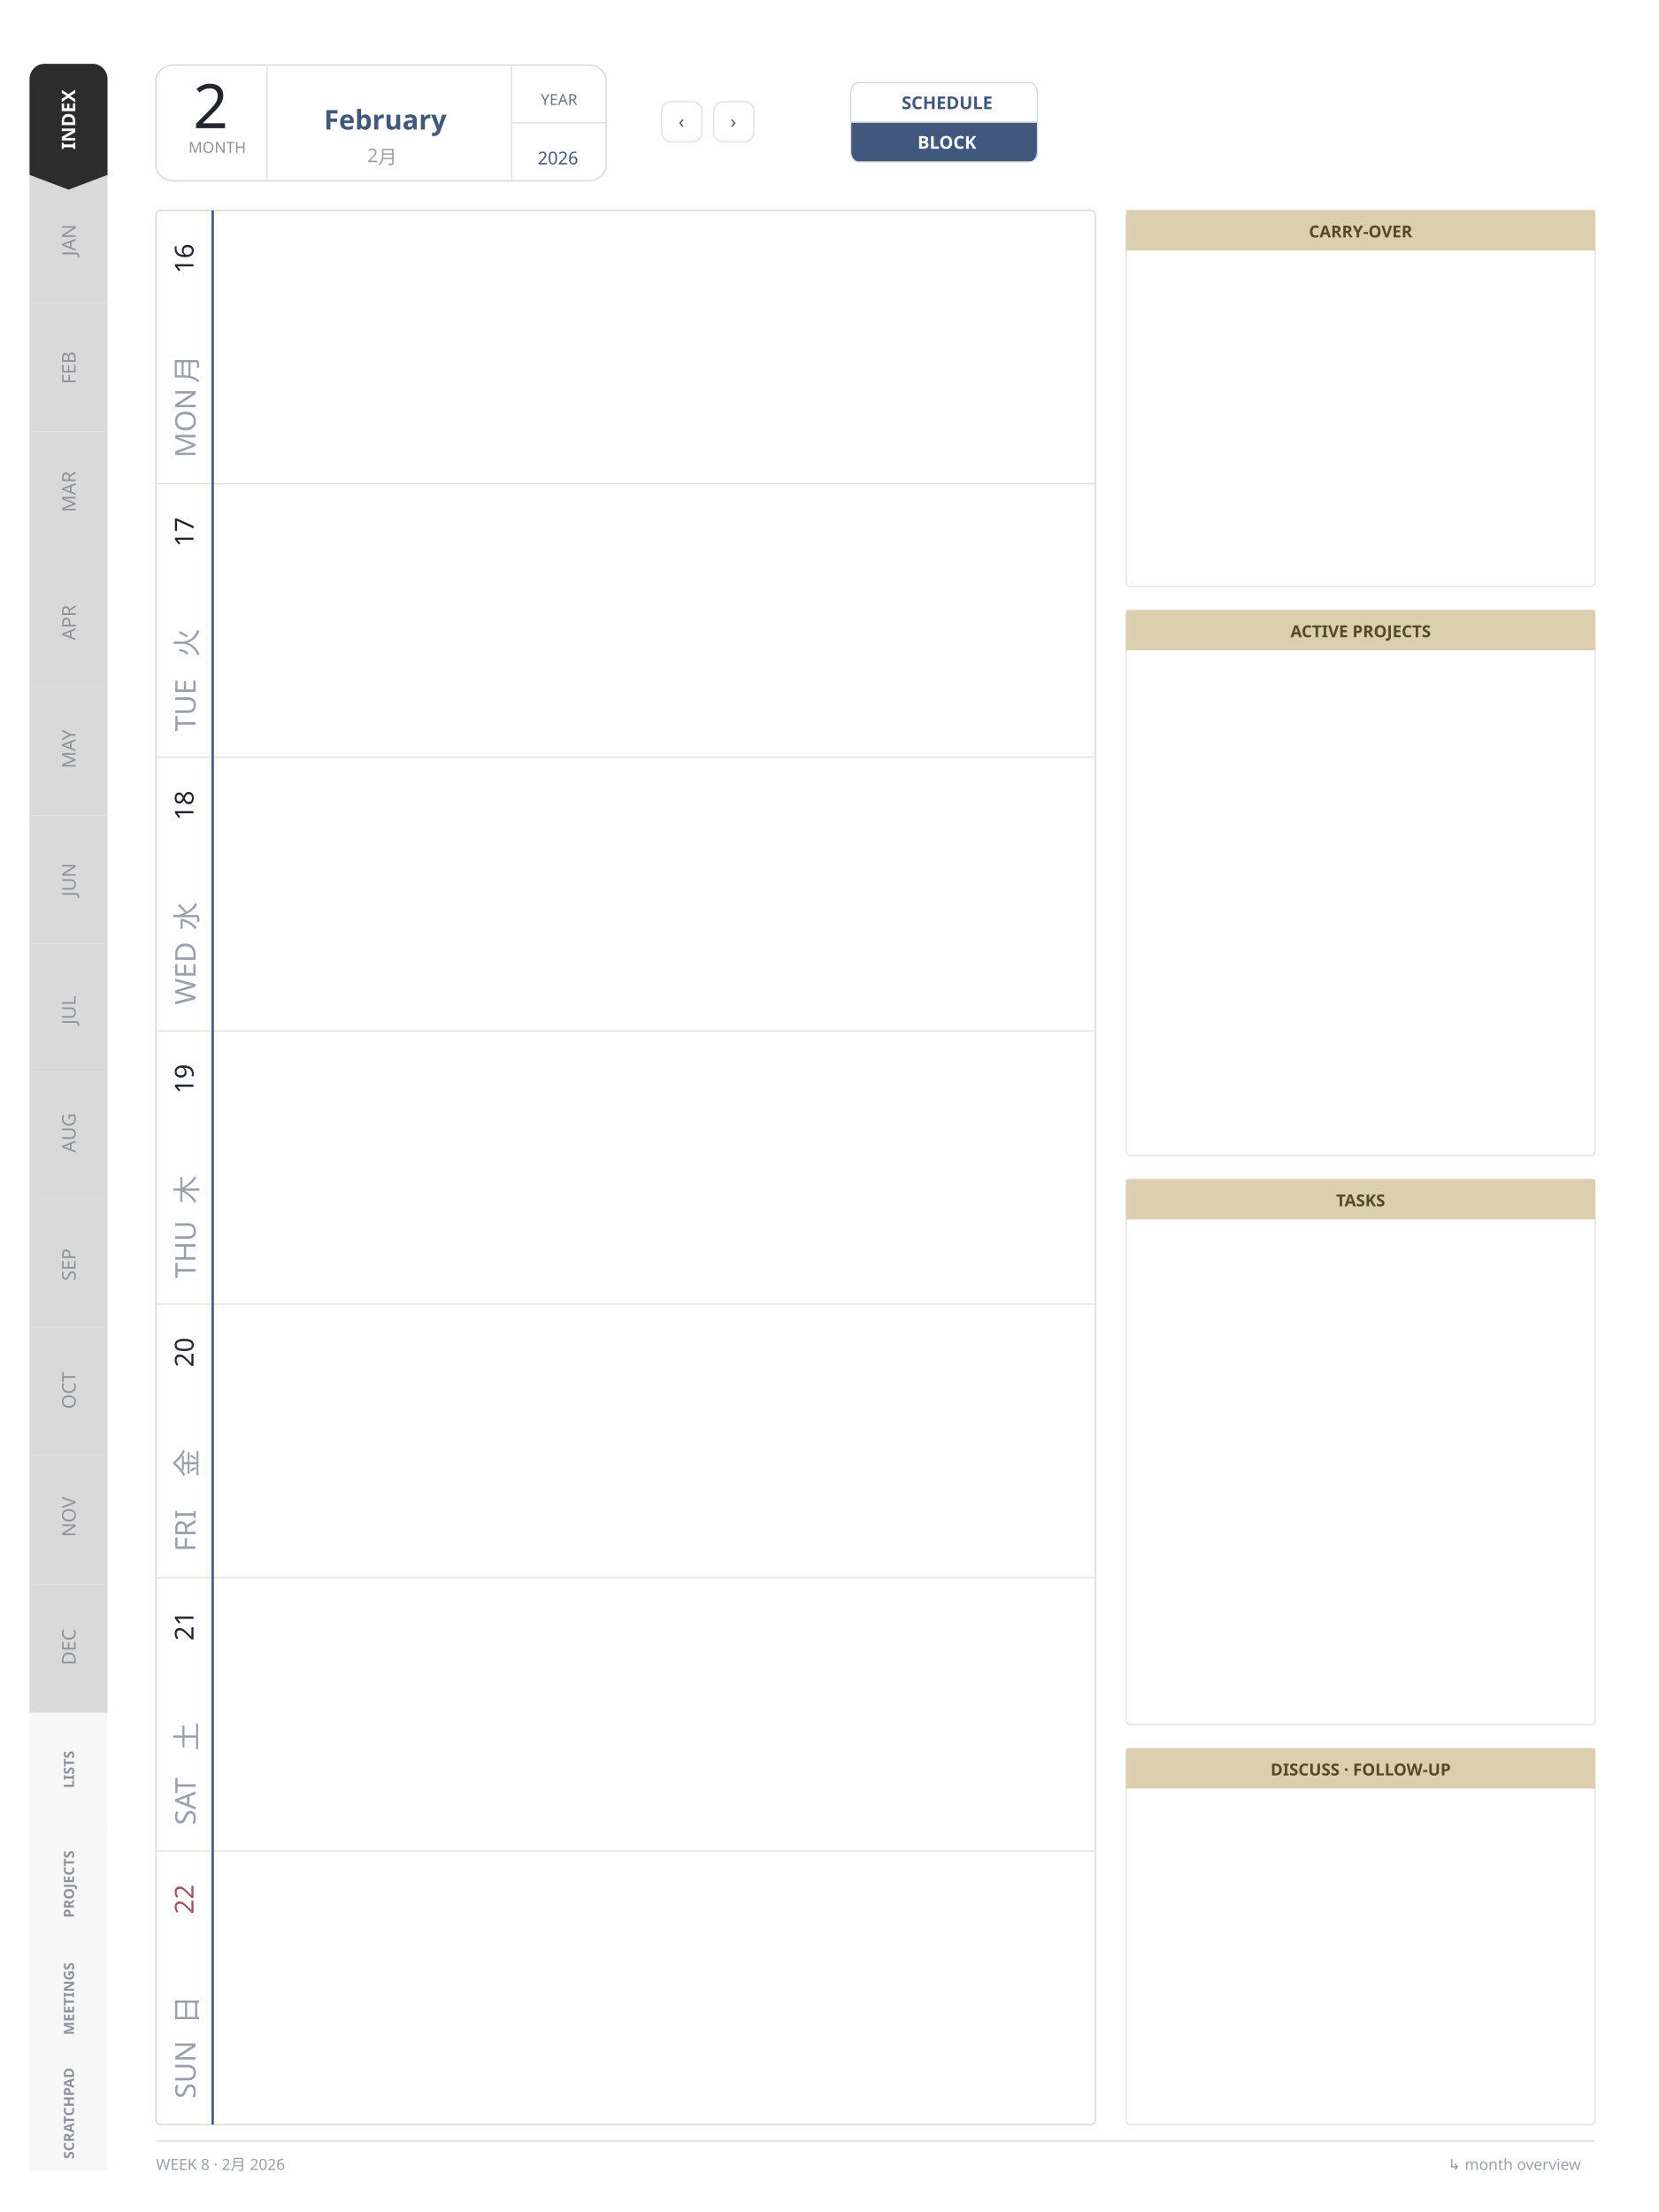
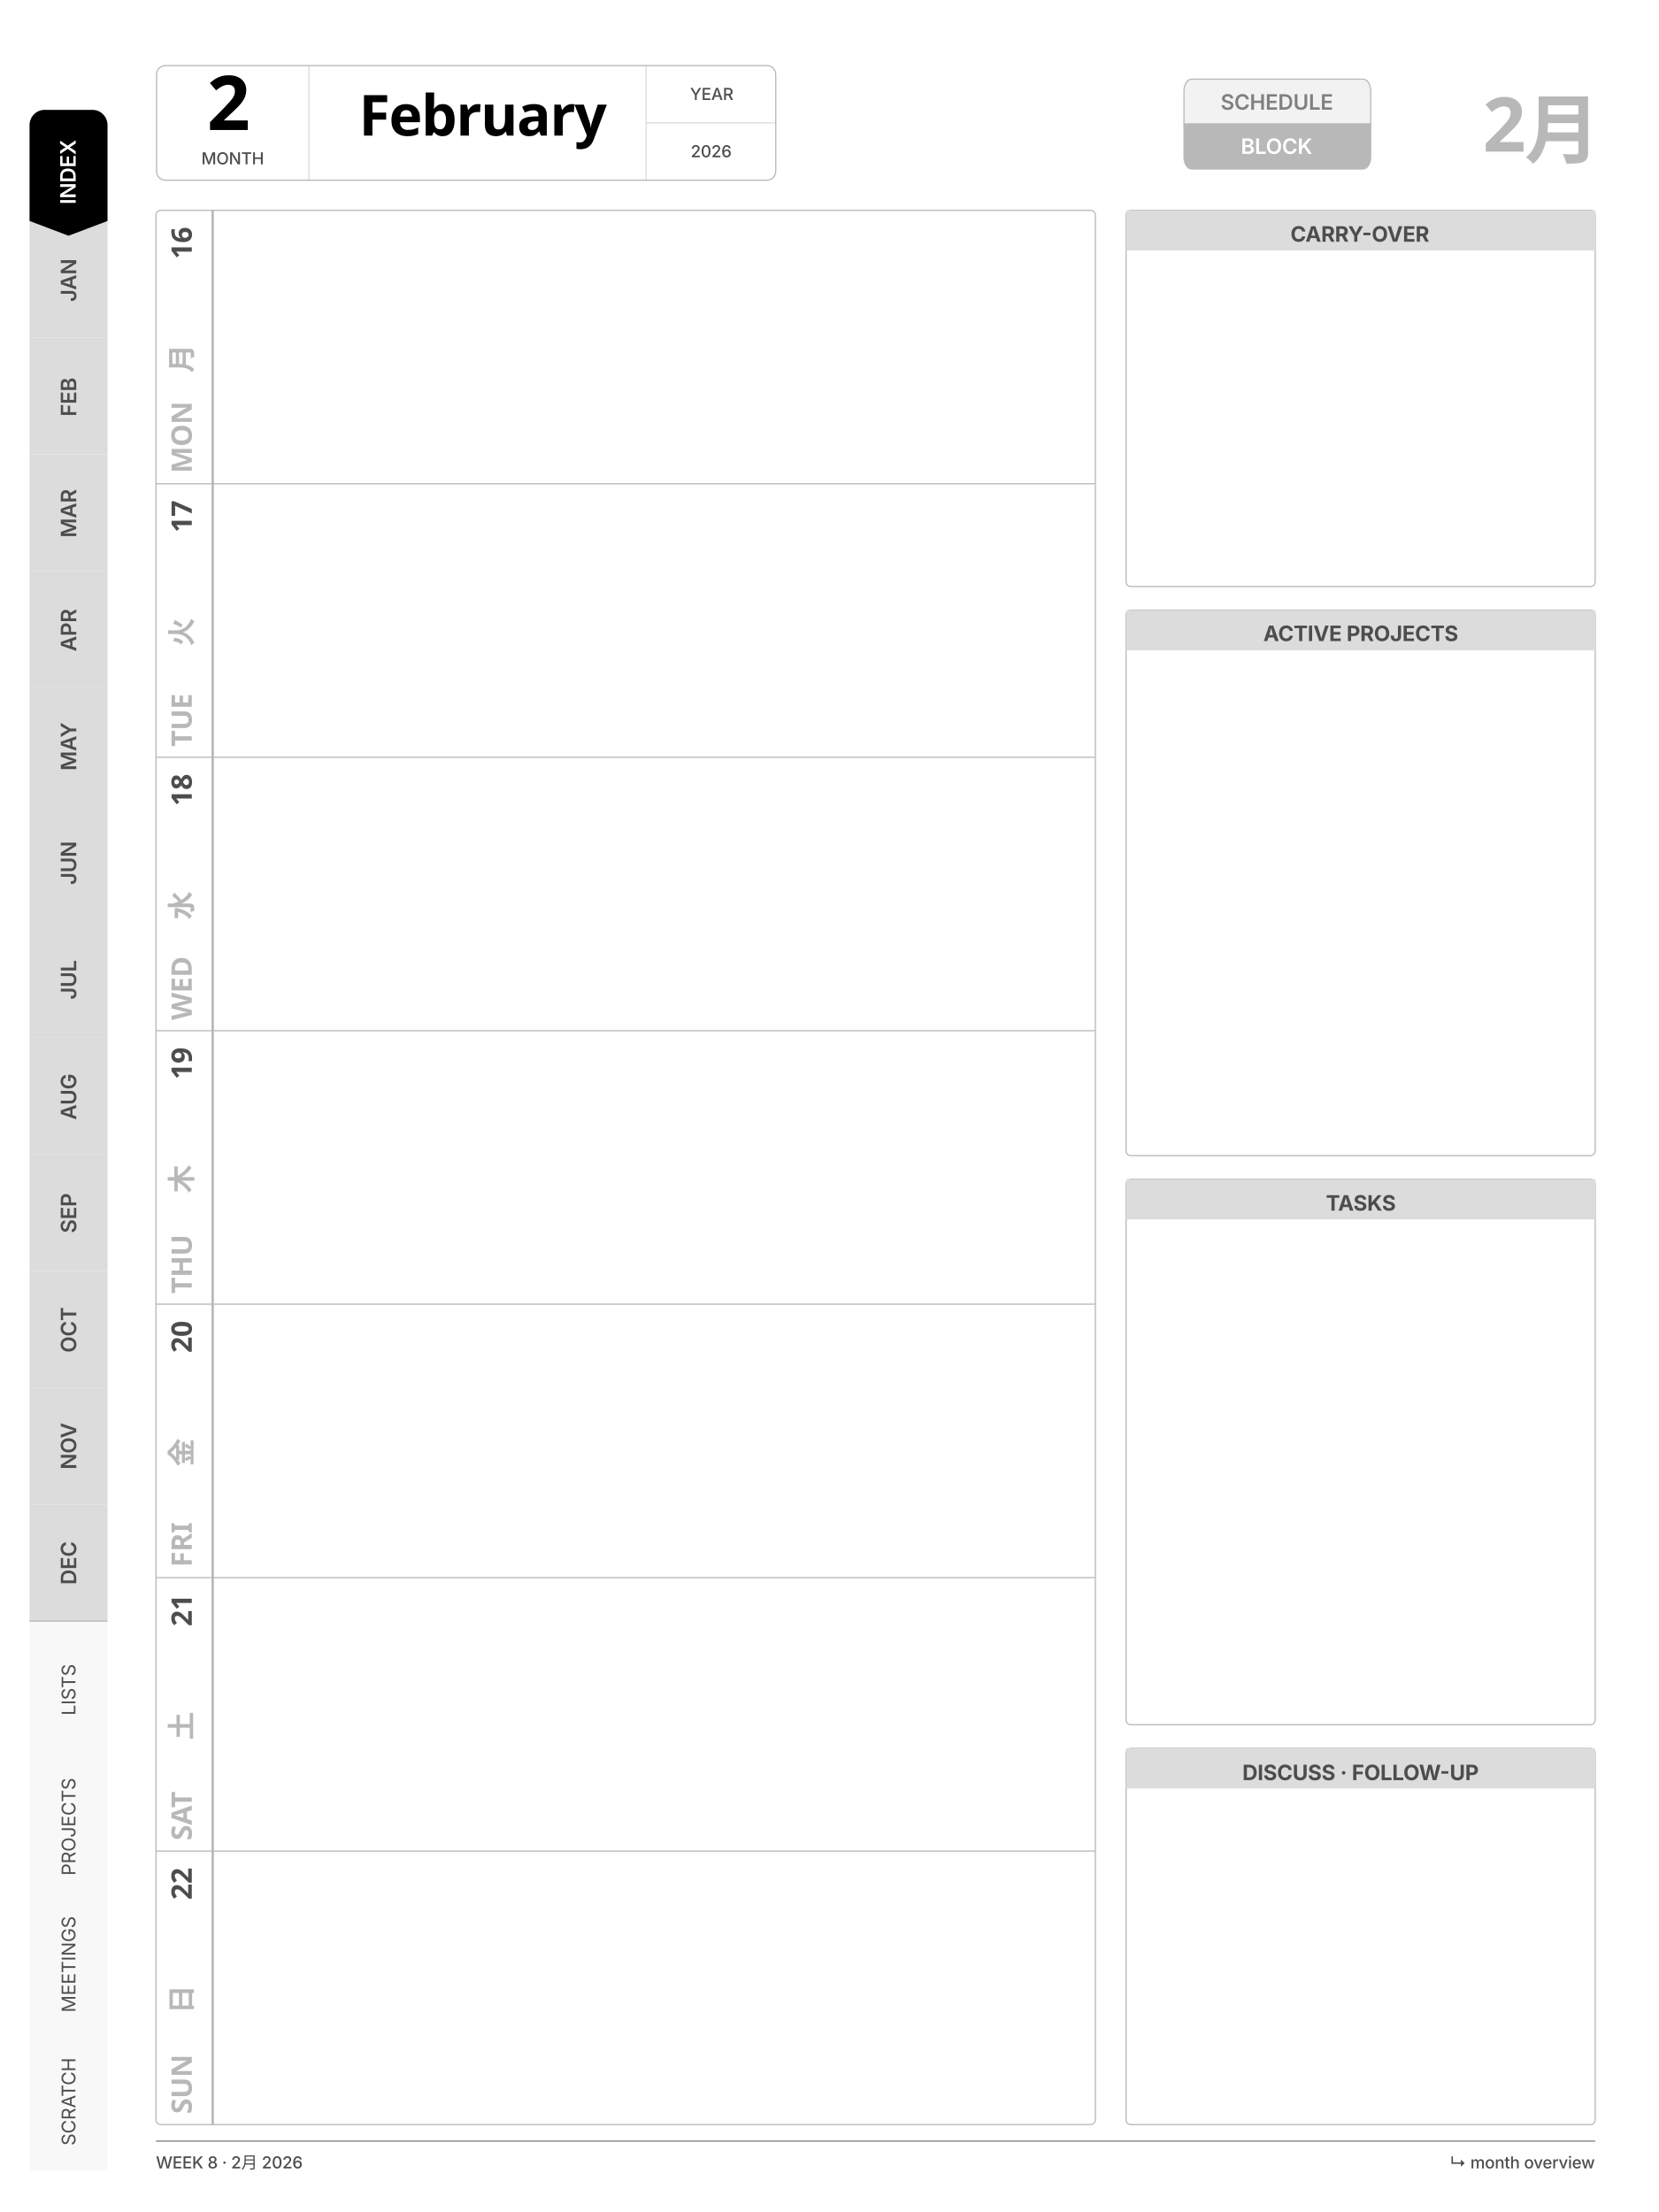
<svg xmlns="http://www.w3.org/2000/svg" width="1404" height="1872" viewBox="0 0 1404 1872" fill="none">
  <rect width="1404" height="1872" fill="#1E1E1E" />
  <g id="03-week-block" clip-path="url(#clip0_0_1)">
    <path id="page-bg" d="M1404 0H0V1872H1404V0Z" fill="white" />
    <g id="background">
      <g id="wb-left">
        <g id="wb-layout">
-           <path id="Vector" d="M923 178H136C133.791 178 132 179.791 132 182V1794C132 1796.21 133.791 1798 136 1798H923C925.209 1798 927 1796.21 927 1794V182C927 179.791 925.209 178 923 178Z" stroke="#D7D4CF" />
-           <path id="Vector_2" d="M132 409.429H927" stroke="#E2DFDA" />
-           <path id="Vector_3" d="M132 640.857H927" stroke="#E2DFDA" />
-           <path id="Vector_4" d="M132 872.286H927" stroke="#E2DFDA" />
-           <path id="Vector_5" d="M132 1103.71H927" stroke="#E2DFDA" />
-           <path id="Vector_6" d="M132 1335.14H927" stroke="#E2DFDA" />
-           <path id="Vector_7" d="M132 1566.57H927" stroke="#E2DFDA" />
-           <path id="Vector_8" d="M180 178V1798" stroke="#41587C" stroke-width="2" />
+           <path id="Vector" d="M923 178H136C133.791 178 132 179.791 132 182V1794C132 1796.21 133.791 1798 136 1798H923C925.209 1798 927 1796.21 927 1794V182C927 179.791 925.209 178 923 178Z" stroke="#B8B8B8" />
+           <path id="Vector_2" d="M132 409.429H927" stroke="#B8B8B8" />
+           <path id="Vector_3" d="M132 640.857H927" stroke="#B8B8B8" />
+           <path id="Vector_4" d="M132 872.286H927" stroke="#B8B8B8" />
+           <path id="Vector_5" d="M132 1103.71H927" stroke="#B8B8B8" />
+           <path id="Vector_6" d="M132 1335.14H927" stroke="#B8B8B8" />
+           <path id="Vector_7" d="M132 1566.57H927" stroke="#B8B8B8" />
+           <path id="Vector_8" d="M180 178V1798" stroke="#B8B8B8" stroke-width="2" />
        </g>
        <g id="wb-day">
-           <text id="wb-day-1-wd" transform="matrix(0 -1 1 0 141 387.429)" fill="#9AA0A8" style="white-space: pre" xml:space="preserve" font-family="IBM Plex Mono" font-size="24" letter-spacing="0em">
-             <tspan x="0" y="24.5">MON</tspan>
-           </text>
-           <text id="wb-day-2-wd" transform="matrix(0 -1 1 0 141 618.857)" fill="#9AA0A8" style="white-space: pre" xml:space="preserve" font-family="IBM Plex Mono" font-size="24" letter-spacing="0em">
-             <tspan x="0" y="24.5">TUE</tspan>
-           </text>
-           <text id="wb-day-3-wd" transform="matrix(0 -1 1 0 141 850.286)" fill="#9AA0A8" style="white-space: pre" xml:space="preserve" font-family="IBM Plex Mono" font-size="24" letter-spacing="0em">
-             <tspan x="0" y="24.5">WED</tspan>
-           </text>
-           <text id="wb-day-4-wd" transform="matrix(0 -1 1 0 141 1081.71)" fill="#9AA0A8" style="white-space: pre" xml:space="preserve" font-family="IBM Plex Mono" font-size="24" letter-spacing="0em">
-             <tspan x="0" y="24.5">THU</tspan>
-           </text>
-           <text id="wb-day-5-wd" transform="matrix(0 -1 1 0 141 1313.14)" fill="#9AA0A8" style="white-space: pre" xml:space="preserve" font-family="IBM Plex Mono" font-size="24" letter-spacing="0em">
-             <tspan x="0" y="24.5">FRI</tspan>
-           </text>
-           <text id="wb-day-6-wd" transform="matrix(0 -1 1 0 141 1544.57)" fill="#9AA0A8" style="white-space: pre" xml:space="preserve" font-family="IBM Plex Mono" font-size="24" letter-spacing="0em">
-             <tspan x="0" y="24.5">SAT</tspan>
-           </text>
-           <text id="wb-day-7-wd" transform="matrix(0 -1 1 0 141 1776)" fill="#9AA0A8" style="white-space: pre" xml:space="preserve" font-family="IBM Plex Mono" font-size="24" letter-spacing="0em">
-             <tspan x="0" y="24.5">SUN</tspan>
+           <text id="wb-day-1-wd" transform="matrix(0 -1 1 0 141 400.429)" fill="#B8B8B8" style="white-space: pre" xml:space="preserve" font-family="Noto Sans" font-size="24" font-weight="600" letter-spacing="-0.01em">
+             <tspan x="0" y="21.312">MON</tspan>
+           </text>
+           <text id="wb-day-2-wd" transform="matrix(0 -1 1 0 141 631.857)" fill="#B8B8B8" style="white-space: pre" xml:space="preserve" font-family="Noto Sans" font-size="24" font-weight="600" letter-spacing="-0.01em">
+             <tspan x="0" y="21.312">TUE</tspan>
+           </text>
+           <text id="wb-day-3-wd" transform="matrix(0 -1 1 0 141 863.286)" fill="#B8B8B8" style="white-space: pre" xml:space="preserve" font-family="Noto Sans" font-size="24" font-weight="600" letter-spacing="-0.01em">
+             <tspan x="0" y="21.312">WED</tspan>
+           </text>
+           <text id="wb-day-4-wd" transform="matrix(0 -1 1 0 141 1094.71)" fill="#B8B8B8" style="white-space: pre" xml:space="preserve" font-family="Noto Sans" font-size="24" font-weight="600" letter-spacing="-0.01em">
+             <tspan x="0" y="21.312">THU</tspan>
+           </text>
+           <text id="wb-day-5-wd" transform="matrix(0 -1 1 0 141 1326.14)" fill="#B8B8B8" style="white-space: pre" xml:space="preserve" font-family="Noto Sans" font-size="24" font-weight="600" letter-spacing="-0.01em">
+             <tspan x="0" y="21.312">FRI</tspan>
+           </text>
+           <text id="wb-day-6-wd" transform="matrix(0 -1 1 0 141 1557.57)" fill="#B8B8B8" style="white-space: pre" xml:space="preserve" font-family="Noto Sans" font-size="24" font-weight="600" letter-spacing="-0.01em">
+             <tspan x="0" y="21.312">SAT</tspan>
+           </text>
+           <text id="wb-day-7-wd" transform="matrix(0 -1 1 0 141 1789)" fill="#B8B8B8" style="white-space: pre" xml:space="preserve" font-family="Noto Sans" font-size="24" font-weight="600" letter-spacing="-0.01em">
+             <tspan x="0" y="21.312">SUN</tspan>
          </text>
        </g>
        <g id="wb-jp-day">
-           <text id="æ" transform="matrix(0 -1 1 0 141 324.429)" fill="#9AA0A8" style="white-space: pre" xml:space="preserve" font-family="Noto Sans" font-size="24" letter-spacing="0em">
-             <tspan x="0" y="25.812">月</tspan>
-           </text>
-           <text id="ç«" transform="matrix(0 -1 1 0 141 555.857)" fill="#9AA0A8" style="white-space: pre" xml:space="preserve" font-family="Noto Sans" font-size="24" letter-spacing="0em">
-             <tspan x="0" y="25.812">火</tspan>
-           </text>
-           <text id="æ°´" transform="matrix(0 -1 1 0 141 787.286)" fill="#9AA0A8" style="white-space: pre" xml:space="preserve" font-family="Noto Sans" font-size="24" letter-spacing="0em">
-             <tspan x="0" y="25.812">水</tspan>
-           </text>
-           <text id="æ¨" transform="matrix(0 -1 1 0 141 1018.71)" fill="#9AA0A8" style="white-space: pre" xml:space="preserve" font-family="Noto Sans" font-size="24" letter-spacing="0em">
-             <tspan x="0" y="25.812">木</tspan>
-           </text>
-           <text id="é" transform="matrix(0 -1 1 0 141 1250.14)" fill="#9AA0A8" style="white-space: pre" xml:space="preserve" font-family="Noto Sans" font-size="24" letter-spacing="0em">
-             <tspan x="0" y="25.812">金</tspan>
-           </text>
-           <text id="å" transform="matrix(0 -1 1 0 141 1481.57)" fill="#9AA0A8" style="white-space: pre" xml:space="preserve" font-family="Noto Sans" font-size="24" letter-spacing="0em">
-             <tspan x="0" y="25.812">土</tspan>
-           </text>
-           <text id="æ¥" transform="matrix(0 -1 1 0 141 1713)" fill="#9AA0A8" style="white-space: pre" xml:space="preserve" font-family="Noto Sans" font-size="24" letter-spacing="0em">
-             <tspan x="0" y="25.812">日</tspan>
+           <text id="æ" transform="matrix(0 -1 1 0 141 315.429)" fill="#B8B8B8" style="white-space: pre" xml:space="preserve" font-family="Noto Sans" font-size="24" font-weight="600" letter-spacing="-0.01em">
+             <tspan x="0" y="21.312">月</tspan>
+           </text>
+           <text id="ç«" transform="matrix(0 -1 1 0 141 546.857)" fill="#B8B8B8" style="white-space: pre" xml:space="preserve" font-family="Noto Sans" font-size="24" font-weight="600" letter-spacing="-0.01em">
+             <tspan x="0" y="21.312">火</tspan>
+           </text>
+           <text id="æ°´" transform="matrix(0 -1 1 0 141 778.286)" fill="#B8B8B8" style="white-space: pre" xml:space="preserve" font-family="Noto Sans" font-size="24" font-weight="600" letter-spacing="-0.01em">
+             <tspan x="0" y="21.312">水</tspan>
+           </text>
+           <text id="æ¨" transform="matrix(0 -1 1 0 141 1009.71)" fill="#B8B8B8" style="white-space: pre" xml:space="preserve" font-family="Noto Sans" font-size="24" font-weight="600" letter-spacing="-0.01em">
+             <tspan x="0" y="21.312">木</tspan>
+           </text>
+           <text id="é" transform="matrix(0 -1 1 0 141 1241.14)" fill="#B8B8B8" style="white-space: pre" xml:space="preserve" font-family="Noto Sans" font-size="24" font-weight="600" letter-spacing="-0.01em">
+             <tspan x="0" y="21.312">金</tspan>
+           </text>
+           <text id="å" transform="matrix(0 -1 1 0 141 1472.57)" fill="#B8B8B8" style="white-space: pre" xml:space="preserve" font-family="Noto Sans" font-size="24" font-weight="600" letter-spacing="-0.01em">
+             <tspan x="0" y="21.312">土</tspan>
+           </text>
+           <text id="æ¥" transform="matrix(0 -1 1 0 141 1704)" fill="#B8B8B8" style="white-space: pre" xml:space="preserve" font-family="Noto Sans" font-size="24" font-weight="600" letter-spacing="-0.01em">
+             <tspan x="0" y="21.312">日</tspan>
          </text>
        </g>
      </g>
      <g id="wb-right">
        <g id="wb-box-carryover">
-           <path id="Vector_9" d="M1346 178H957C954.791 178 953 179.791 953 182V492.367C953 494.576 954.791 496.367 957 496.367H1346C1348.21 496.367 1350 494.576 1350 492.367V182C1350 179.791 1348.21 178 1346 178Z" stroke="#E2DFDA" />
-           <path id="wb-box-carryover-header-bg" d="M1350 178H953V212H1350V178Z" fill="#DCCFB0" />
-           <text id="wb-box-carryover-title" fill="#54492A" style="white-space: pre" xml:space="preserve" font-family="Noto Sans" font-size="14" font-weight="bold" letter-spacing="0em">
-             <tspan x="1107.75" y="200.932">CARRY-OVER</tspan>
+           <path id="Vector_9" d="M1346 178H957C954.791 178 953 179.791 953 182V492.367C953 494.576 954.791 496.367 957 496.367H1346C1348.21 496.367 1350 494.576 1350 492.367V182C1350 179.791 1348.21 178 1346 178Z" stroke="#B8B8B8" />
+           <path id="wb-box-carryover-header-bg" d="M1350 178H953V212H1350V178Z" fill="#DCDCDC" />
+           <text id="wb-box-carryover-title" fill="#4D4D4D" style="white-space: pre" xml:space="preserve" font-family="Inter" font-size="18" font-weight="bold" letter-spacing="-0.01em">
+             <tspan x="1092.11" y="204.545">CARRY-OVER</tspan>
          </text>
        </g>
        <g id="wb-box-projects">
-           <path id="Vector_10" d="M1346 516.367H957C954.791 516.367 953 518.158 953 520.367V974C953 976.209 954.791 978 957 978H1346C1348.21 978 1350 976.209 1350 974V520.367C1350 518.158 1348.21 516.367 1346 516.367Z" stroke="#E2DFDA" />
-           <path id="wb-box-projects-header-bg" d="M1350 516.367H953V550.367H1350V516.367Z" fill="#DCCFB0" />
-           <text id="wb-box-projects-title" fill="#54492A" style="white-space: pre" xml:space="preserve" font-family="Noto Sans" font-size="14" font-weight="bold" letter-spacing="0em">
-             <tspan x="1092.1" y="539.299">ACTIVE PROJECTS</tspan>
+           <path id="Vector_10" d="M1346 516.367H957C954.791 516.367 953 518.158 953 520.367V974C953 976.209 954.791 978 957 978H1346C1348.21 978 1350 976.209 1350 974V520.367C1350 518.158 1348.21 516.367 1346 516.367Z" stroke="#B8B8B8" />
+           <path id="wb-box-projects-header-bg" d="M1350 516.367H953V550.367H1350V516.367Z" fill="#DCDCDC" />
+           <text id="wb-box-projects-title" fill="#4D4D4D" style="white-space: pre" xml:space="preserve" font-family="Inter" font-size="18" font-weight="bold" letter-spacing="-0.01em">
+             <tspan x="1069.11" y="542.545">ACTIVE PROJECTS</tspan>
          </text>
        </g>
        <g id="wb-box-tasks">
-           <path id="Vector_11" d="M1346 998H957C954.791 998 953 999.791 953 1002V1455.63C953 1457.84 954.791 1459.63 957 1459.63H1346C1348.21 1459.63 1350 1457.84 1350 1455.63V1002C1350 999.791 1348.21 998 1346 998Z" stroke="#E2DFDA" />
-           <path id="wb-box-tasks-header-bg" d="M1350 998H953V1032H1350V998Z" fill="#DCCFB0" />
-           <text id="wb-box-tasks-title" fill="#54492A" style="white-space: pre" xml:space="preserve" font-family="Noto Sans" font-size="14" font-weight="bold" letter-spacing="0em">
-             <tspan x="1130.75" y="1020.93">TASKS</tspan>
+           <path id="Vector_11" d="M1346 998H957C954.791 998 953 999.791 953 1002V1455.63C953 1457.84 954.791 1459.63 957 1459.63H1346C1348.21 1459.63 1350 1457.84 1350 1455.63V1002C1350 999.791 1348.21 998 1346 998Z" stroke="#B8B8B8" />
+           <path id="wb-box-tasks-header-bg" d="M1350 998H953V1032H1350V998Z" fill="#DCDCDC" />
+           <text id="wb-box-tasks-title" fill="#4D4D4D" style="white-space: pre" xml:space="preserve" font-family="Inter" font-size="18" font-weight="bold" letter-spacing="-0.01em">
+             <tspan x="1122.12" y="1024.55">TASKS</tspan>
          </text>
        </g>
        <g id="wb-box-discuss">
-           <path id="Vector_12" d="M1346 1479.63H957C954.791 1479.63 953 1481.42 953 1483.63V1794C953 1796.21 954.791 1798 957 1798H1346C1348.21 1798 1350 1796.21 1350 1794V1483.63C1350 1481.42 1348.21 1479.63 1346 1479.63Z" stroke="#E2DFDA" />
-           <path id="wb-box-discuss-header-bg" d="M1350 1479.63H953V1513.63H1350V1479.63Z" fill="#DCCFB0" />
-           <text id="wb-box-discuss-title" fill="#54492A" style="white-space: pre" xml:space="preserve" font-family="Noto Sans" font-size="14" font-weight="bold" letter-spacing="0em">
-             <tspan x="1075.25" y="1502.56">DISCUSS · FOLLOW-UP</tspan>
+           <path id="Vector_12" d="M1346 1479.63H957C954.791 1479.63 953 1481.42 953 1483.63V1794C953 1796.21 954.791 1798 957 1798H1346C1348.21 1798 1350 1796.21 1350 1794V1483.63C1350 1481.42 1348.21 1479.63 1346 1479.63Z" stroke="#B8B8B8" />
+           <path id="wb-box-discuss-header-bg" d="M1350 1479.63H953V1513.63H1350V1479.63Z" fill="#DCDCDC" />
+           <text id="wb-box-discuss-title" fill="#4D4D4D" style="white-space: pre" xml:space="preserve" font-family="Inter" font-size="18" font-weight="bold" letter-spacing="-0.01em">
+             <tspan x="1051.37" y="1506.55">DISCUSS · FOLLOW-UP</tspan>
          </text>
        </g>
      </g>
      <g id="footer-rule">
-         <path id="Vector_13" d="M132 1812H1350" stroke="#DCD9D4" />
+         <path id="Vector_13" d="M132 1812H1350" stroke="#808080" />
      </g>
      <g id="rail">
        <g id="rail-months-bg">
-           <rect id="rail-month-01-bg" x="25" y="148" width="66" height="108.417" fill="#D9D9D9" />
-           <rect id="rail-month-02-bg" x="25" y="256.417" width="66" height="108.417" fill="#D9D9D9" />
-           <rect id="rail-month-03-bg" x="25" y="364.833" width="66" height="108.417" fill="#D9D9D9" />
-           <rect id="rail-month-04-bg" x="25" y="473.25" width="66" height="108.417" fill="#D9D9D9" />
-           <rect id="rail-month-05-bg" x="25" y="581.667" width="66" height="108.417" fill="#D9D9D9" />
-           <rect id="rail-month-06-bg" x="25" y="690.083" width="66" height="108.417" fill="#D9D9D9" />
-           <rect id="rail-month-07-bg" x="25" y="798.5" width="66" height="108.417" fill="#D9D9D9" />
-           <rect id="rail-month-08-bg" x="25" y="906.917" width="66" height="108.417" fill="#D9D9D9" />
-           <rect id="rail-month-09-bg" x="25" y="1015.33" width="66" height="108.417" fill="#D9D9D9" />
-           <rect id="rail-month-10-bg" x="25" y="1123.75" width="66" height="108.417" fill="#D9D9D9" />
-           <rect id="rail-month-11-bg" x="25" y="1232.17" width="66" height="108.417" fill="#D9D9D9" />
-           <rect id="rail-month-12-bg" x="25" y="1340.58" width="66" height="108.417" fill="#D9D9D9" />
+           <rect id="rail-month-01-bg" x="25" y="187" width="66" height="98.75" fill="#DCDCDC" />
+           <rect id="rail-month-02-bg" x="25" y="285.75" width="66" height="98.75" fill="#DCDCDC" />
+           <rect id="rail-month-03-bg" x="25" y="384.5" width="66" height="98.75" fill="#DCDCDC" />
+           <rect id="rail-month-04-bg" x="25" y="483.25" width="66" height="98.75" fill="#DCDCDC" />
+           <rect id="rail-month-05-bg" x="25" y="582" width="66" height="98.75" fill="#DCDCDC" />
+           <rect id="rail-month-06-bg" x="25" y="680.75" width="66" height="98.75" fill="#DCDCDC" />
+           <rect id="rail-month-07-bg" x="25" y="779.5" width="66" height="98.75" fill="#DCDCDC" />
+           <rect id="rail-month-08-bg" x="25" y="878.25" width="66" height="98.75" fill="#DCDCDC" />
+           <rect id="rail-month-09-bg" x="25" y="977" width="66" height="98.75" fill="#DCDCDC" />
+           <rect id="rail-month-10-bg" x="25" y="1075.75" width="66" height="98.75" fill="#DCDCDC" />
+           <rect id="rail-month-11-bg" x="25" y="1174.5" width="66" height="98.75" fill="#DCDCDC" />
+           <rect id="rail-month-12-bg" x="25" y="1273.25" width="66" height="98.75" fill="#DCDCDC" />
        </g>
        <g id="rail-months">
-           <text id="rail-month-01" transform="matrix(0 -1 1 0 25 256.417)" fill="#8F9298" style="white-space: pre" xml:space="preserve" font-family="IBM Plex Mono" font-size="16" letter-spacing="0em">
-             <tspan x="39.818" y="39">JAN</tspan>
-           </text>
-           <text id="rail-month-02" transform="matrix(0 -1 1 0 25 364.833)" fill="#8F9298" style="white-space: pre" xml:space="preserve" font-family="IBM Plex Mono" font-size="16" letter-spacing="0em">
-             <tspan x="39.818" y="39">FEB</tspan>
-           </text>
-           <text id="rail-month-03" transform="matrix(0 -1 1 0 25 473.25)" fill="#8F9298" style="white-space: pre" xml:space="preserve" font-family="IBM Plex Mono" font-size="16" letter-spacing="0em">
-             <tspan x="39.818" y="39">MAR</tspan>
-           </text>
-           <text id="rail-month-04" transform="matrix(0 -1 1 0 25 581.667)" fill="#8F9298" style="white-space: pre" xml:space="preserve" font-family="IBM Plex Mono" font-size="16" letter-spacing="0em">
-             <tspan x="39.818" y="39">APR</tspan>
-           </text>
-           <text id="rail-month-05" transform="matrix(0 -1 1 0 25 690.083)" fill="#8F9298" style="white-space: pre" xml:space="preserve" font-family="IBM Plex Mono" font-size="16" letter-spacing="0em">
-             <tspan x="39.818" y="39">MAY</tspan>
-           </text>
-           <text id="rail-month-06" transform="matrix(0 -1 1 0 25 798.5)" fill="#8F9298" style="white-space: pre" xml:space="preserve" font-family="IBM Plex Mono" font-size="16" letter-spacing="0em">
-             <tspan x="39.818" y="39">JUN</tspan>
-           </text>
-           <text id="rail-month-07" transform="matrix(0 -1 1 0 25 906.917)" fill="#8F9298" style="white-space: pre" xml:space="preserve" font-family="IBM Plex Mono" font-size="16" letter-spacing="0em">
-             <tspan x="39.818" y="39">JUL</tspan>
-           </text>
-           <text id="rail-month-08" transform="matrix(0 -1 1 0 25 1015.33)" fill="#8F9298" style="white-space: pre" xml:space="preserve" font-family="IBM Plex Mono" font-size="16" letter-spacing="0em">
-             <tspan x="39.818" y="39">AUG</tspan>
-           </text>
-           <text id="rail-month-09" transform="matrix(0 -1 1 0 25 1123.75)" fill="#8F9298" style="white-space: pre" xml:space="preserve" font-family="IBM Plex Mono" font-size="16" letter-spacing="0em">
-             <tspan x="39.818" y="39">SEP</tspan>
-           </text>
-           <text id="rail-month-10" transform="matrix(0 -1 1 0 25 1232.17)" fill="#8F9298" style="white-space: pre" xml:space="preserve" font-family="IBM Plex Mono" font-size="16" letter-spacing="0em">
-             <tspan x="39.818" y="39">OCT</tspan>
-           </text>
-           <text id="rail-month-11" transform="matrix(0 -1 1 0 25 1340.58)" fill="#8F9298" style="white-space: pre" xml:space="preserve" font-family="IBM Plex Mono" font-size="16" letter-spacing="0em">
-             <tspan x="39.818" y="39">NOV</tspan>
-           </text>
-           <text id="rail-month-12" transform="matrix(0 -1 1 0 25 1449)" fill="#8F9298" style="white-space: pre" xml:space="preserve" font-family="IBM Plex Mono" font-size="16" letter-spacing="0em">
-             <tspan x="39.818" y="39">DEC</tspan>
-           </text>
-         </g>
-         <path id="Vector_14" d="M25 1449H91" stroke="#E2DFDA" />
+           <text id="rail-month-01" transform="matrix(0 -1 1 0 25 286.667)" fill="#4D4D4D" style="white-space: pre" xml:space="preserve" font-family="Inter" font-size="18" font-weight="600" letter-spacing="-0.01em">
+             <tspan x="31.285" y="39.545">JAN</tspan>
+           </text>
+           <text id="rail-month-02" transform="matrix(0 -1 1 0 25 385.333)" fill="#4D4D4D" style="white-space: pre" xml:space="preserve" font-family="Inter" font-size="18" font-weight="600" letter-spacing="-0.01em">
+             <tspan x="32.858" y="39.545">FEB</tspan>
+           </text>
+           <text id="rail-month-03" transform="matrix(0 -1 1 0 25 484)" fill="#4D4D4D" style="white-space: pre" xml:space="preserve" font-family="Inter" font-size="18" font-weight="600" letter-spacing="-0.01em">
+             <tspan x="28.991" y="39.545">MAR</tspan>
+           </text>
+           <text id="rail-month-04" transform="matrix(0 -1 1 0 25 582.667)" fill="#4D4D4D" style="white-space: pre" xml:space="preserve" font-family="Inter" font-size="18" font-weight="600" letter-spacing="-0.01em">
+             <tspan x="31.355" y="39.545">APR</tspan>
+           </text>
+           <text id="rail-month-05" transform="matrix(0 -1 1 0 25 681.333)" fill="#4D4D4D" style="white-space: pre" xml:space="preserve" font-family="Inter" font-size="18" font-weight="600" letter-spacing="-0.01em">
+             <tspan x="29.175" y="39.545">MAY</tspan>
+           </text>
+           <text id="rail-month-06" transform="matrix(0 -1 1 0 25 780)" fill="#4D4D4D" style="white-space: pre" xml:space="preserve" font-family="Inter" font-size="18" font-weight="600" letter-spacing="-0.01em">
+             <tspan x="31.197" y="39.545">JUN</tspan>
+           </text>
+           <text id="rail-month-07" transform="matrix(0 -1 1 0 25 878.667)" fill="#4D4D4D" style="white-space: pre" xml:space="preserve" font-family="Inter" font-size="18" font-weight="600" letter-spacing="-0.01em">
+             <tspan x="32.77" y="39.545">JUL</tspan>
+           </text>
+           <text id="rail-month-08" transform="matrix(0 -1 1 0 25 977.333)" fill="#4D4D4D" style="white-space: pre" xml:space="preserve" font-family="Inter" font-size="18" font-weight="600" letter-spacing="-0.01em">
+             <tspan x="29.606" y="39.545">AUG</tspan>
+           </text>
+           <text id="rail-month-09" transform="matrix(0 -1 1 0 25 1076)" fill="#4D4D4D" style="white-space: pre" xml:space="preserve" font-family="Inter" font-size="18" font-weight="600" letter-spacing="-0.01em">
+             <tspan x="32.41" y="39.545">SEP</tspan>
+           </text>
+           <text id="rail-month-10" transform="matrix(0 -1 1 0 25 1174.67)" fill="#4D4D4D" style="white-space: pre" xml:space="preserve" font-family="Inter" font-size="18" font-weight="600" letter-spacing="-0.01em">
+             <tspan x="29.914" y="39.545">OCT</tspan>
+           </text>
+           <text id="rail-month-11" transform="matrix(0 -1 1 0 25 1273.33)" fill="#4D4D4D" style="white-space: pre" xml:space="preserve" font-family="Inter" font-size="18" font-weight="600" letter-spacing="-0.01em">
+             <tspan x="29.712" y="39.545">NOV</tspan>
+           </text>
+           <text id="rail-month-12" transform="matrix(0 -1 1 0 25 1372)" fill="#4D4D4D" style="white-space: pre" xml:space="preserve" font-family="Inter" font-size="18" font-weight="600" letter-spacing="-0.01em">
+             <tspan x="30.837" y="39.545">DEC</tspan>
+           </text>
+         </g>
+         <path id="Vector_14" d="M25 1372H91" stroke="#B8B8B8" />
        <g id="rail-sections-bg">
-           <rect id="rail-section-4-bg" opacity="0.2" x="25" y="1740" width="66" height="97" fill="#D9D9D9" />
-           <rect id="rail-section-3-bg" opacity="0.2" x="25" y="1643" width="66" height="97" fill="#D9D9D9" />
-           <rect id="rail-section-2-bg" opacity="0.2" x="25" y="1546" width="66" height="97" fill="#D9D9D9" />
-           <rect id="rail-section-1-bg" opacity="0.2" x="25" y="1449" width="66" height="97" fill="#D9D9D9" />
+           <rect id="rail-section-4-bg" opacity="0.2" x="25" y="1720.75" width="66" height="116.25" fill="#DCDCDC" />
+           <rect id="rail-section-3-bg" opacity="0.2" x="25" y="1604.5" width="66" height="116.25" fill="#DCDCDC" />
+           <rect id="rail-section-2-bg" opacity="0.2" x="25" y="1488.25" width="66" height="116.25" fill="#DCDCDC" />
+           <rect id="rail-section-1-bg" opacity="0.2" x="25" y="1372" width="66" height="116.25" fill="#DCDCDC" />
        </g>
        <g id="rail-sections">
-           <text id="rail-section-1" transform="matrix(0 -1 1 0 25 1546)" fill="#8F9298" style="white-space: pre" xml:space="preserve" font-family="Noto Sans" font-size="12" font-weight="bold" letter-spacing="0em">
-             <tspan x="32.691" y="37.656">LISTS</tspan>
-           </text>
-           <text id="rail-section-2" transform="matrix(0 -1 1 0 25 1643)" fill="#8F9298" style="white-space: pre" xml:space="preserve" font-family="Noto Sans" font-size="12" font-weight="bold" letter-spacing="0em">
-             <tspan x="20.053" y="37.656">PROJECTS</tspan>
-           </text>
-           <text id="rail-section-3" transform="matrix(0 -1 1 0 25 1740)" fill="#8F9298" style="white-space: pre" xml:space="preserve" font-family="Noto Sans" font-size="12" font-weight="bold" letter-spacing="0em">
-             <tspan x="17.791" y="37.656">MEETINGS</tspan>
-           </text>
-           <text id="rail-section-4" transform="matrix(0 -1 1 0 25 1837)" fill="#8F9298" style="white-space: pre" xml:space="preserve" font-family="Noto Sans" font-size="12" font-weight="bold" letter-spacing="0em">
-             <tspan x="9.875" y="37.656">SCRATCHPAD</tspan>
+           <text id="rail-section-1" transform="matrix(0 -1 1 0 25 1488.25)" fill="#4D4D4D" style="white-space: pre" xml:space="preserve" font-family="Inter" font-size="16" letter-spacing="-0.01em">
+             <tspan x="36.492" y="38.818">LISTS</tspan>
+           </text>
+           <text id="rail-section-2" transform="matrix(0 -1 1 0 25 1604.5)" fill="#4D4D4D" style="white-space: pre" xml:space="preserve" font-family="Inter" font-size="16" letter-spacing="-0.01em">
+             <tspan x="17.216" y="38.818">PROJECTS</tspan>
+           </text>
+           <text id="rail-section-3" transform="matrix(0 -1 1 0 25 1720.75)" fill="#4D4D4D" style="white-space: pre" xml:space="preserve" font-family="Inter" font-size="16" letter-spacing="-0.01em">
+             <tspan x="17.685" y="38.818">MEETINGS</tspan>
+           </text>
+           <text id="rail-section-4" transform="matrix(0 -1 1 0 25 1837)" fill="#4D4D4D" style="white-space: pre" xml:space="preserve" font-family="Inter" font-size="16" letter-spacing="-0.01em">
+             <tspan x="21.207" y="38.818">SCRATCH</tspan>
          </text>
        </g>
        <g id="rail-index-chip">
-           <path id="Vector_15" d="M58 160.5L25 148V67C25 59.5 31 54 37.5 54H58H78.5C85 54 91 59.5 91 67V148L58 160.5Z" fill="#2C2C2C" />
-           <text id="rail-index-label" transform="matrix(0 -1 1 0 44.9048 127.388)" fill="white" style="white-space: pre" xml:space="preserve" font-family="Noto Sans" font-size="16" font-weight="bold" letter-spacing="0em">
-             <tspan x="0.842" y="18.779">INDEX</tspan>
-           </text>
-         </g>
-       </g>
-       <g id="hdr-nav">
-         <path id="hdr-nav-prev-bg" d="M586 86H568C563.582 86 560 89.582 560 94V112C560 116.418 563.582 120 568 120H586C590.418 120 594 116.418 594 112V94C594 89.582 590.418 86 586 86Z" stroke="#D6E0EE" />
-         <text id="â¹" fill="#41587C" style="white-space: pre" xml:space="preserve" font-family="Noto Sans" font-size="16" letter-spacing="0em">
-           <tspan x="574.133" y="108.424">‹</tspan>
-         </text>
-         <path id="hdr-nav-next-bg" d="M630 86H612C607.582 86 604 89.582 604 94V112C604 116.418 607.582 120 612 120H630C634.418 120 638 116.418 638 112V94C638 89.582 634.418 86 630 86Z" stroke="#D6E0EE" />
-         <text id="âº" fill="#41587C" style="white-space: pre" xml:space="preserve" font-family="Noto Sans" font-size="16" letter-spacing="0em">
-           <tspan x="618.133" y="108.424">›</tspan>
-         </text>
+           <path id="Vector_15" d="M58 199.5L25 187V106C25 98.5 31 93 37.5 93H58H78.5C85 93 91 98.5 91 106V187L58 199.5Z" fill="black" />
+           <text id="rail-index-label" transform="matrix(0 -1 1 0 45 199)" fill="white" style="white-space: pre" xml:space="preserve" font-family="Inter" font-size="18" font-weight="600" letter-spacing="-0.01em">
+             <tspan x="26.017" y="19.046">INDEX</tspan>
+           </text>
+         </g>
      </g>
      <g id="hdr-layout">
-         <path id="hdr-datebox-frame" d="M497.618 55H147.382C138.887 55 132 60.82 132 68V140C132 147.18 138.887 153 147.382 153H497.618C506.113 153 513 147.18 513 140V68C513 60.82 506.113 55 497.618 55Z" stroke="#CFD5DD" />
-         <path id="Vector_16" d="M225.957 56V152" stroke="#E2DFDA" />
-         <path id="Vector_17" d="M433 55V153" stroke="#E2DFDA" />
-         <path id="Vector_18" d="M433 104H513" stroke="#E2DFDA" />
+         <path id="Vector_16" d="M261.468 56V152" stroke="#DCDCDC" />
+         <path id="Vector_17" d="M546.764 55V153" stroke="#DCDCDC" />
+         <path id="Vector_18" d="M546.764 104H657" stroke="#DCDCDC" />
+         <rect id="hdr-datebox-frame" x="132.5" y="55.5" width="524" height="97" rx="7.5" stroke="#B8B8B8" />
      </g>
    </g>
    <g id="var-ink">
      <g id="hdr-toggle">
-         <path id="hdr-toggle-schedule-bg" d="M878 103.5V78.888C878 73.979 875.144 70 871.621 70H726.379C722.856 70 720 73.979 720 78.888V103.5H878Z" stroke="#CFD5DD" />
-         <path id="hdr-toggle-block-bg" d="M720 128.112C720 133.021 722.856 137 726.379 137H871.621C875.144 137 878 133.021 878 128.112V103.5H720V128.112Z" fill="#41587C" stroke="#CFD5DD" />
-         <text id="hdr-toggle-schedule" fill="#41587C" style="white-space: pre" xml:space="preserve" font-family="IBM Plex Mono" font-size="15" font-weight="bold" letter-spacing="0em">
-           <tspan x="763.023" y="92.375">SCHEDULE</tspan>
-         </text>
-         <text id="hdr-toggle-block" fill="white" style="white-space: pre" xml:space="preserve" font-family="IBM Plex Mono" font-size="15" font-weight="bold" letter-spacing="0em">
-           <tspan x="776.515" y="125.875">BLOCK</tspan>
+         <path id="hdr-toggle-schedule-bg" d="M1160 105V77.082C1160 71.514 1157.14 67 1153.62 67H1008.38C1004.86 67 1002 71.514 1002 77.082V105H1160Z" fill="#F2F2F2" stroke="#B8B8B8" />
+         <path id="hdr-toggle-block-bg" d="M1002 132.918C1002 138.486 1004.86 143 1008.38 143H1153.62C1157.14 143 1160 138.486 1160 132.918V105H1002V132.918Z" fill="#B8B8B8" stroke="#B8B8B8" />
+         <text id="hdr-toggle-schedule" fill="#808080" style="white-space: pre" xml:space="preserve" font-family="Inter" font-size="18" font-weight="600" letter-spacing="-0.01em">
+           <tspan x="1032.98" y="92.829">SCHEDULE</tspan>
+         </text>
+         <text id="hdr-toggle-block" fill="white" style="white-space: pre" xml:space="preserve" font-family="Inter" font-size="18" font-weight="600" letter-spacing="-0.01em">
+           <tspan x="1050.09" y="130.262">BLOCK</tspan>
        </text>
      </g>
      <g id="wb-left-nums">
-         <text id="wb-day-1-num" transform="matrix(0 -1 1 0 141 436.429)" fill="#23262D" style="white-space: pre" xml:space="preserve" font-family="IBM Plex Mono" font-size="22" letter-spacing="0em">
-           <tspan x="205.046" y="22.75">16</tspan>
-         </text>
-         <text id="wb-day-2-num" transform="matrix(0 -1 1 0 141 667.857)" fill="#23262D" style="white-space: pre" xml:space="preserve" font-family="IBM Plex Mono" font-size="22" letter-spacing="0em">
-           <tspan x="205.046" y="22.75">17</tspan>
-         </text>
-         <text id="wb-day-3-num" transform="matrix(0 -1 1 0 141 899.286)" fill="#23262D" style="white-space: pre" xml:space="preserve" font-family="IBM Plex Mono" font-size="22" letter-spacing="0em">
-           <tspan x="205.046" y="22.75">18</tspan>
-         </text>
-         <text id="wb-day-4-num" transform="matrix(0 -1 1 0 141 1130.71)" fill="#23262D" style="white-space: pre" xml:space="preserve" font-family="IBM Plex Mono" font-size="22" letter-spacing="0em">
-           <tspan x="205.046" y="22.75">19</tspan>
-         </text>
-         <text id="wb-day-5-num" transform="matrix(0 -1 1 0 141 1362.14)" fill="#23262D" style="white-space: pre" xml:space="preserve" font-family="IBM Plex Mono" font-size="22" letter-spacing="0em">
-           <tspan x="205.046" y="22.75">20</tspan>
-         </text>
-         <text id="wb-day-6-num" transform="matrix(0 -1 1 0 141 1593.57)" fill="#23262D" style="white-space: pre" xml:space="preserve" font-family="IBM Plex Mono" font-size="22" letter-spacing="0em">
-           <tspan x="205.046" y="22.75">21</tspan>
-         </text>
-         <text id="wb-day-7-num" transform="matrix(0 -1 1 0 141 1825)" fill="#9E5563" style="white-space: pre" xml:space="preserve" font-family="IBM Plex Mono" font-size="22" letter-spacing="0em">
-           <tspan x="205.046" y="22.75">22</tspan>
-         </text>
-       </g>
-       <text id="footer-left" fill="#9AA0A8" style="white-space: pre" xml:space="preserve" font-family="IBM Plex Mono" font-size="13" letter-spacing="0em">
-         <tspan x="132" y="1836.38">WEEK 8 · 2月 2026</tspan>
+         <text id="wb-day-1-num" transform="matrix(0 -1 1 0 141 423.429)" fill="#4D4D4D" style="white-space: pre" xml:space="preserve" font-family="Noto Sans" font-size="24" font-weight="600" letter-spacing="-0.01em">
+           <tspan x="204.2" y="21.312">16</tspan>
+         </text>
+         <text id="wb-day-2-num" transform="matrix(0 -1 1 0 141 654.857)" fill="#4D4D4D" style="white-space: pre" xml:space="preserve" font-family="Noto Sans" font-size="24" font-weight="600" letter-spacing="-0.01em">
+           <tspan x="204.2" y="21.312">17</tspan>
+         </text>
+         <text id="wb-day-3-num" transform="matrix(0 -1 1 0 141 886.286)" fill="#4D4D4D" style="white-space: pre" xml:space="preserve" font-family="Noto Sans" font-size="24" font-weight="600" letter-spacing="-0.01em">
+           <tspan x="204.2" y="21.312">18</tspan>
+         </text>
+         <text id="wb-day-4-num" transform="matrix(0 -1 1 0 141 1117.71)" fill="#4D4D4D" style="white-space: pre" xml:space="preserve" font-family="Noto Sans" font-size="24" font-weight="600" letter-spacing="-0.01em">
+           <tspan x="204.2" y="21.312">19</tspan>
+         </text>
+         <text id="wb-day-5-num" transform="matrix(0 -1 1 0 141 1349.14)" fill="#4D4D4D" style="white-space: pre" xml:space="preserve" font-family="Noto Sans" font-size="24" font-weight="600" letter-spacing="-0.01em">
+           <tspan x="204.2" y="21.312">20</tspan>
+         </text>
+         <text id="wb-day-6-num" transform="matrix(0 -1 1 0 141 1580.57)" fill="#4D4D4D" style="white-space: pre" xml:space="preserve" font-family="Noto Sans" font-size="24" font-weight="600" letter-spacing="-0.01em">
+           <tspan x="204.2" y="21.312">21</tspan>
+         </text>
+         <text id="wb-day-7-num" transform="matrix(0 -1 1 0 141 1812)" fill="#4D4D4D" style="white-space: pre" xml:space="preserve" font-family="Noto Sans" font-size="24" font-weight="600" letter-spacing="-0.01em">
+           <tspan x="204.2" y="21.312">22</tspan>
+         </text>
+       </g>
+       <text id="footer-left" fill="#4D4D4D" style="white-space: pre" xml:space="preserve" font-family="Inter" font-size="14" font-weight="500" letter-spacing="-0.01em">
+         <tspan x="132" y="1835.09">WEEK 8 · 2月 2026</tspan>
      </text>
-       <text id="footer-right" fill="#9AA0A8" style="white-space: pre" xml:space="preserve" font-family="IBM Plex Mono" font-size="13" letter-spacing="0em">
-         <tspan x="1225.28" y="1836.38">↳ month overview</tspan>
+       <text id="footer-right" fill="#4D4D4D" style="white-space: pre" xml:space="preserve" font-family="Inter" font-size="14" font-weight="500" letter-spacing="-0.01em">
+         <tspan x="1226.95" y="1835.09">↳ month overview</tspan>
      </text>
      <g id="hdr-meta">
-         <text id="hdr-big-label" fill="#8F9298" style="white-space: pre" xml:space="preserve" font-family="IBM Plex Mono" font-size="13" letter-spacing="0em">
-           <tspan x="159.513" y="129.375">MONTH</tspan>
-         </text>
-         <text id="hdr-meta-top" fill="#6B7686" style="white-space: pre" xml:space="preserve" font-family="IBM Plex Mono" font-size="13" letter-spacing="0em">
-           <tspan x="457.638" y="88.875">YEAR</tspan>
-         </text>
-         <text id="hdr-month-name" fill="#41587C" style="white-space: pre" xml:space="preserve" font-family="IBM Plex Mono" font-size="23" font-weight="bold" letter-spacing="0em">
-           <tspan x="274.16" y="109.625">February</tspan>
-         </text>
-         <text id="hdr-month-jp" fill="#9AA0A8" style="white-space: pre" xml:space="preserve" font-family="Noto Sans" font-size="16" letter-spacing="0em">
-           <tspan x="310.822" y="137.208">2月</tspan>
-         </text>
-         <text id="hdr-meta-bottom" fill="#41587C" style="white-space: pre" xml:space="preserve" font-family="IBM Plex Mono" font-size="15" letter-spacing="0em">
-           <tspan x="455.012" y="139.125">2026</tspan>
-         </text>
-         <text id="hdr-big" fill="#23262D" style="white-space: pre" xml:space="preserve" font-family="IBM Plex Mono" font-size="52" letter-spacing="0em">
-           <tspan x="163.41" y="108.5">2</tspan>
-         </text>
-       </g>
+         <text id="hdr-big-label" fill="#4D4D4D" style="white-space: pre" xml:space="preserve" font-family="Inter" font-size="14" font-weight="500" letter-spacing="-0.01em">
+           <tspan x="170.397" y="139.091">MONTH</tspan>
+         </text>
+         <text id="hdr-meta-top" fill="#4D4D4D" style="white-space: pre" xml:space="preserve" font-family="Inter" font-size="14" font-weight="500" letter-spacing="-0.01em">
+           <tspan x="583.983" y="84.591">YEAR</tspan>
+         </text>
+         <text id="hdr-month-name" fill="black" style="white-space: pre" xml:space="preserve" font-family="Newsreader" font-size="48" font-weight="bold" letter-spacing="-0.02em">
+           <tspan x="303.716" y="114.78">February</tspan>
+         </text>
+         <text id="hdr-meta-bottom" fill="#4D4D4D" style="white-space: pre" xml:space="preserve" font-family="Inter" font-size="14" font-weight="500" letter-spacing="-0.01em">
+           <tspan x="584.537" y="133.091">2026</tspan>
+         </text>
+         <text id="hdr-big" fill="black" style="white-space: pre" xml:space="preserve" font-family="Newsreader" font-size="64" font-weight="bold" letter-spacing="-0.02em">
+           <tspan x="175.185" y="110.04">2</tspan>
+         </text>
+       </g>
+       <text id="hdr-month-jp" fill="#B8B8B8" style="white-space: pre" xml:space="preserve" font-family="Noto Sans" font-size="64" font-weight="bold" letter-spacing="-0.02em">
+         <tspan x="1254.83" y="128.332">2月</tspan>
+       </text>
    </g>
  </g>
  <defs>
    <clipPath id="clip0_0_1">
      <rect width="1404" height="1872" fill="white" />
    </clipPath>
  </defs>
</svg>
